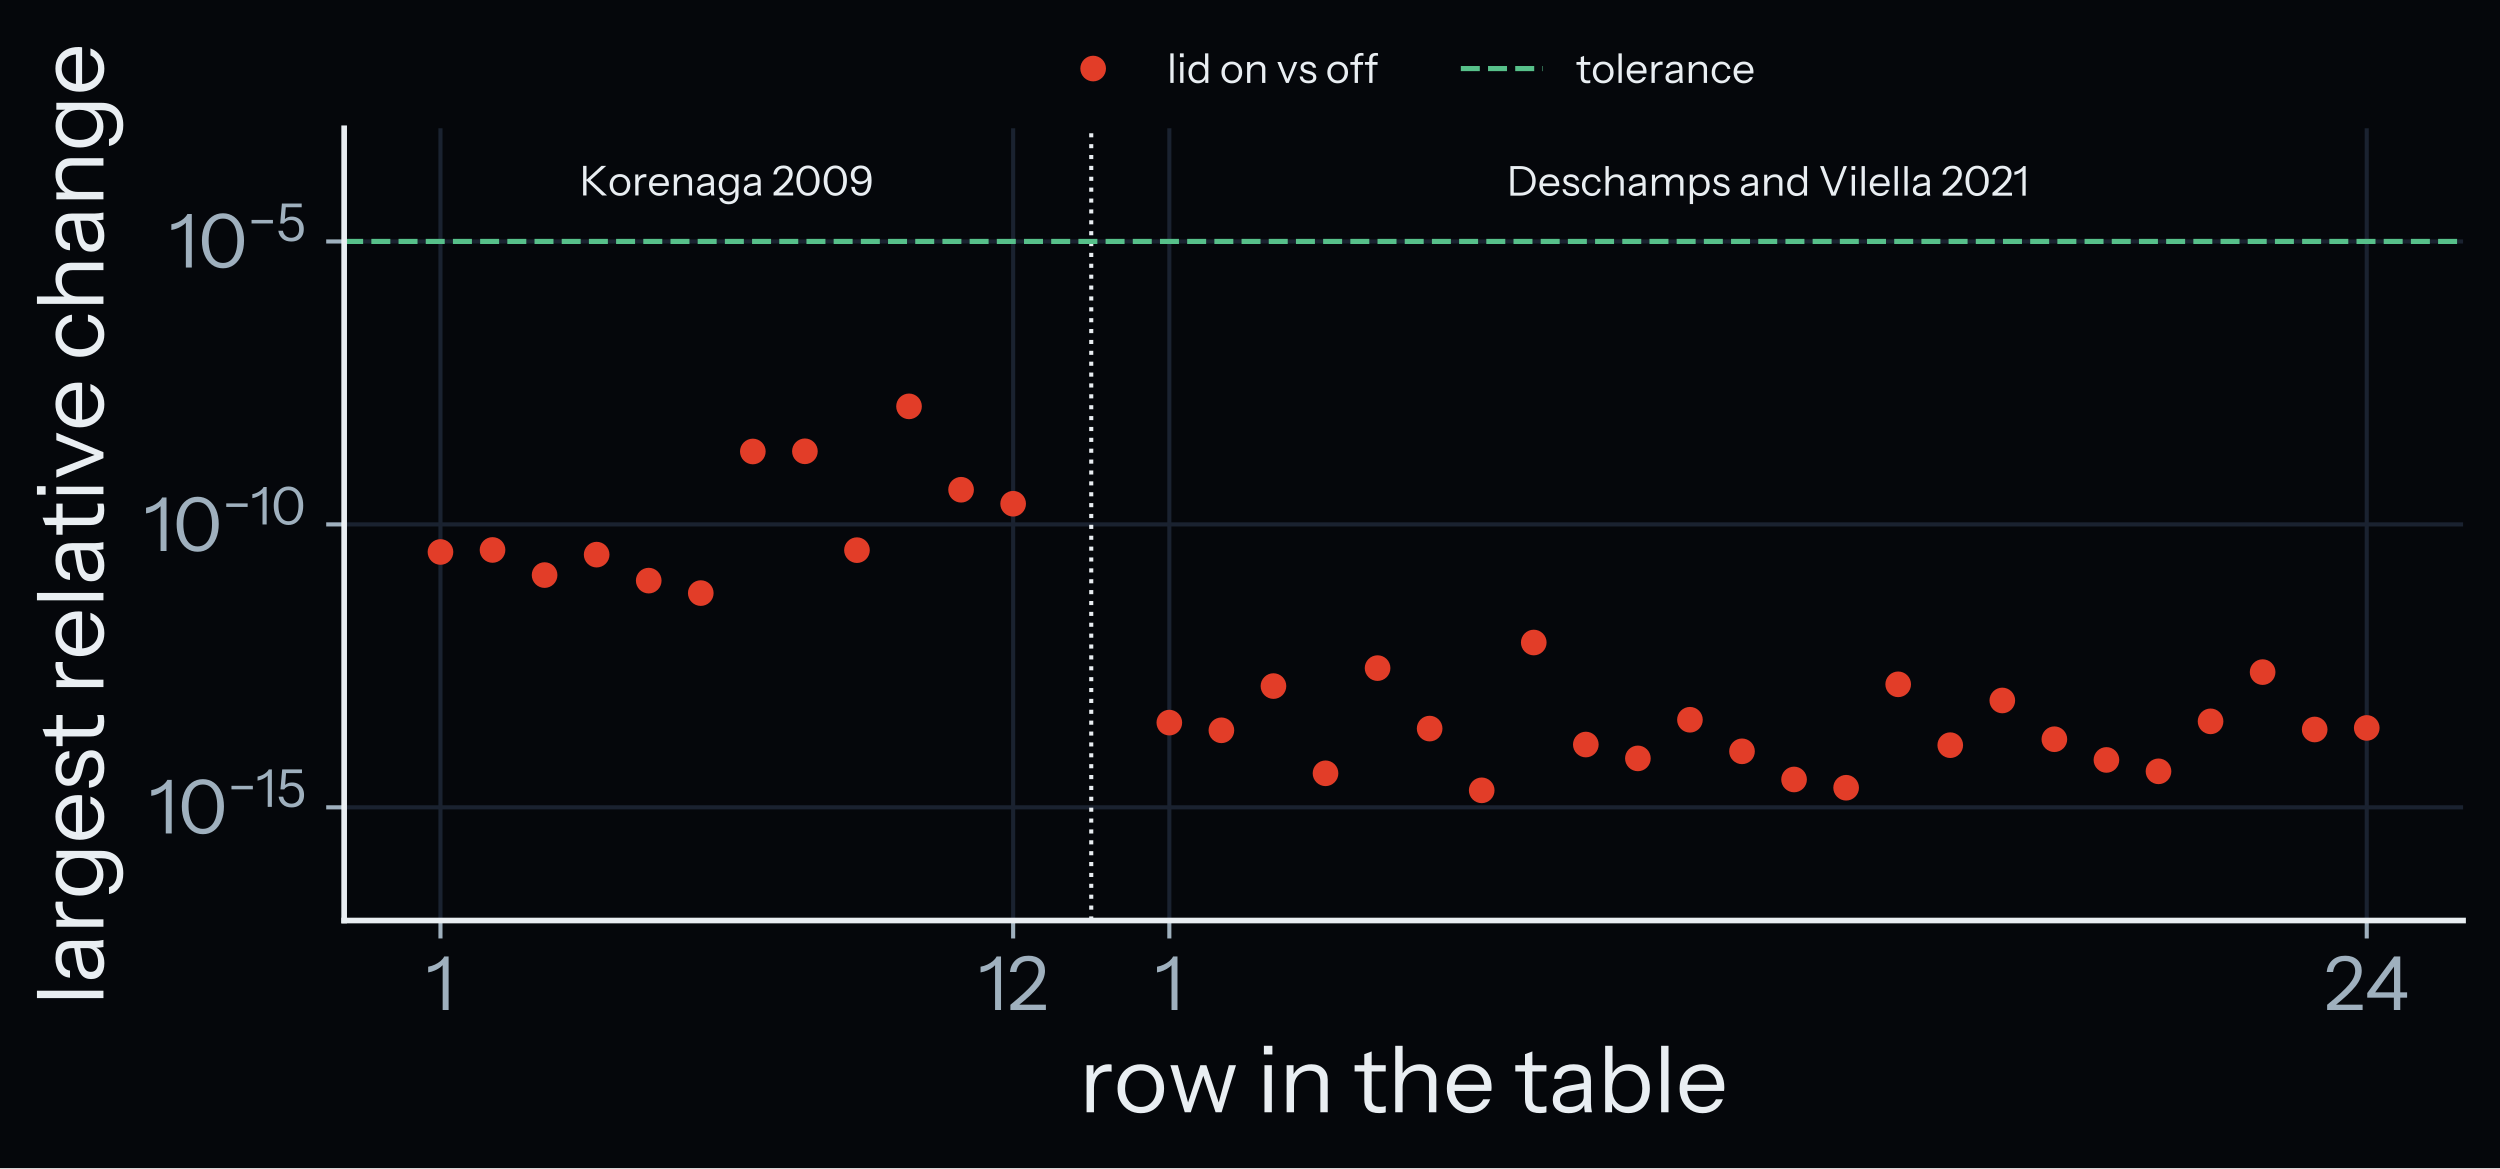
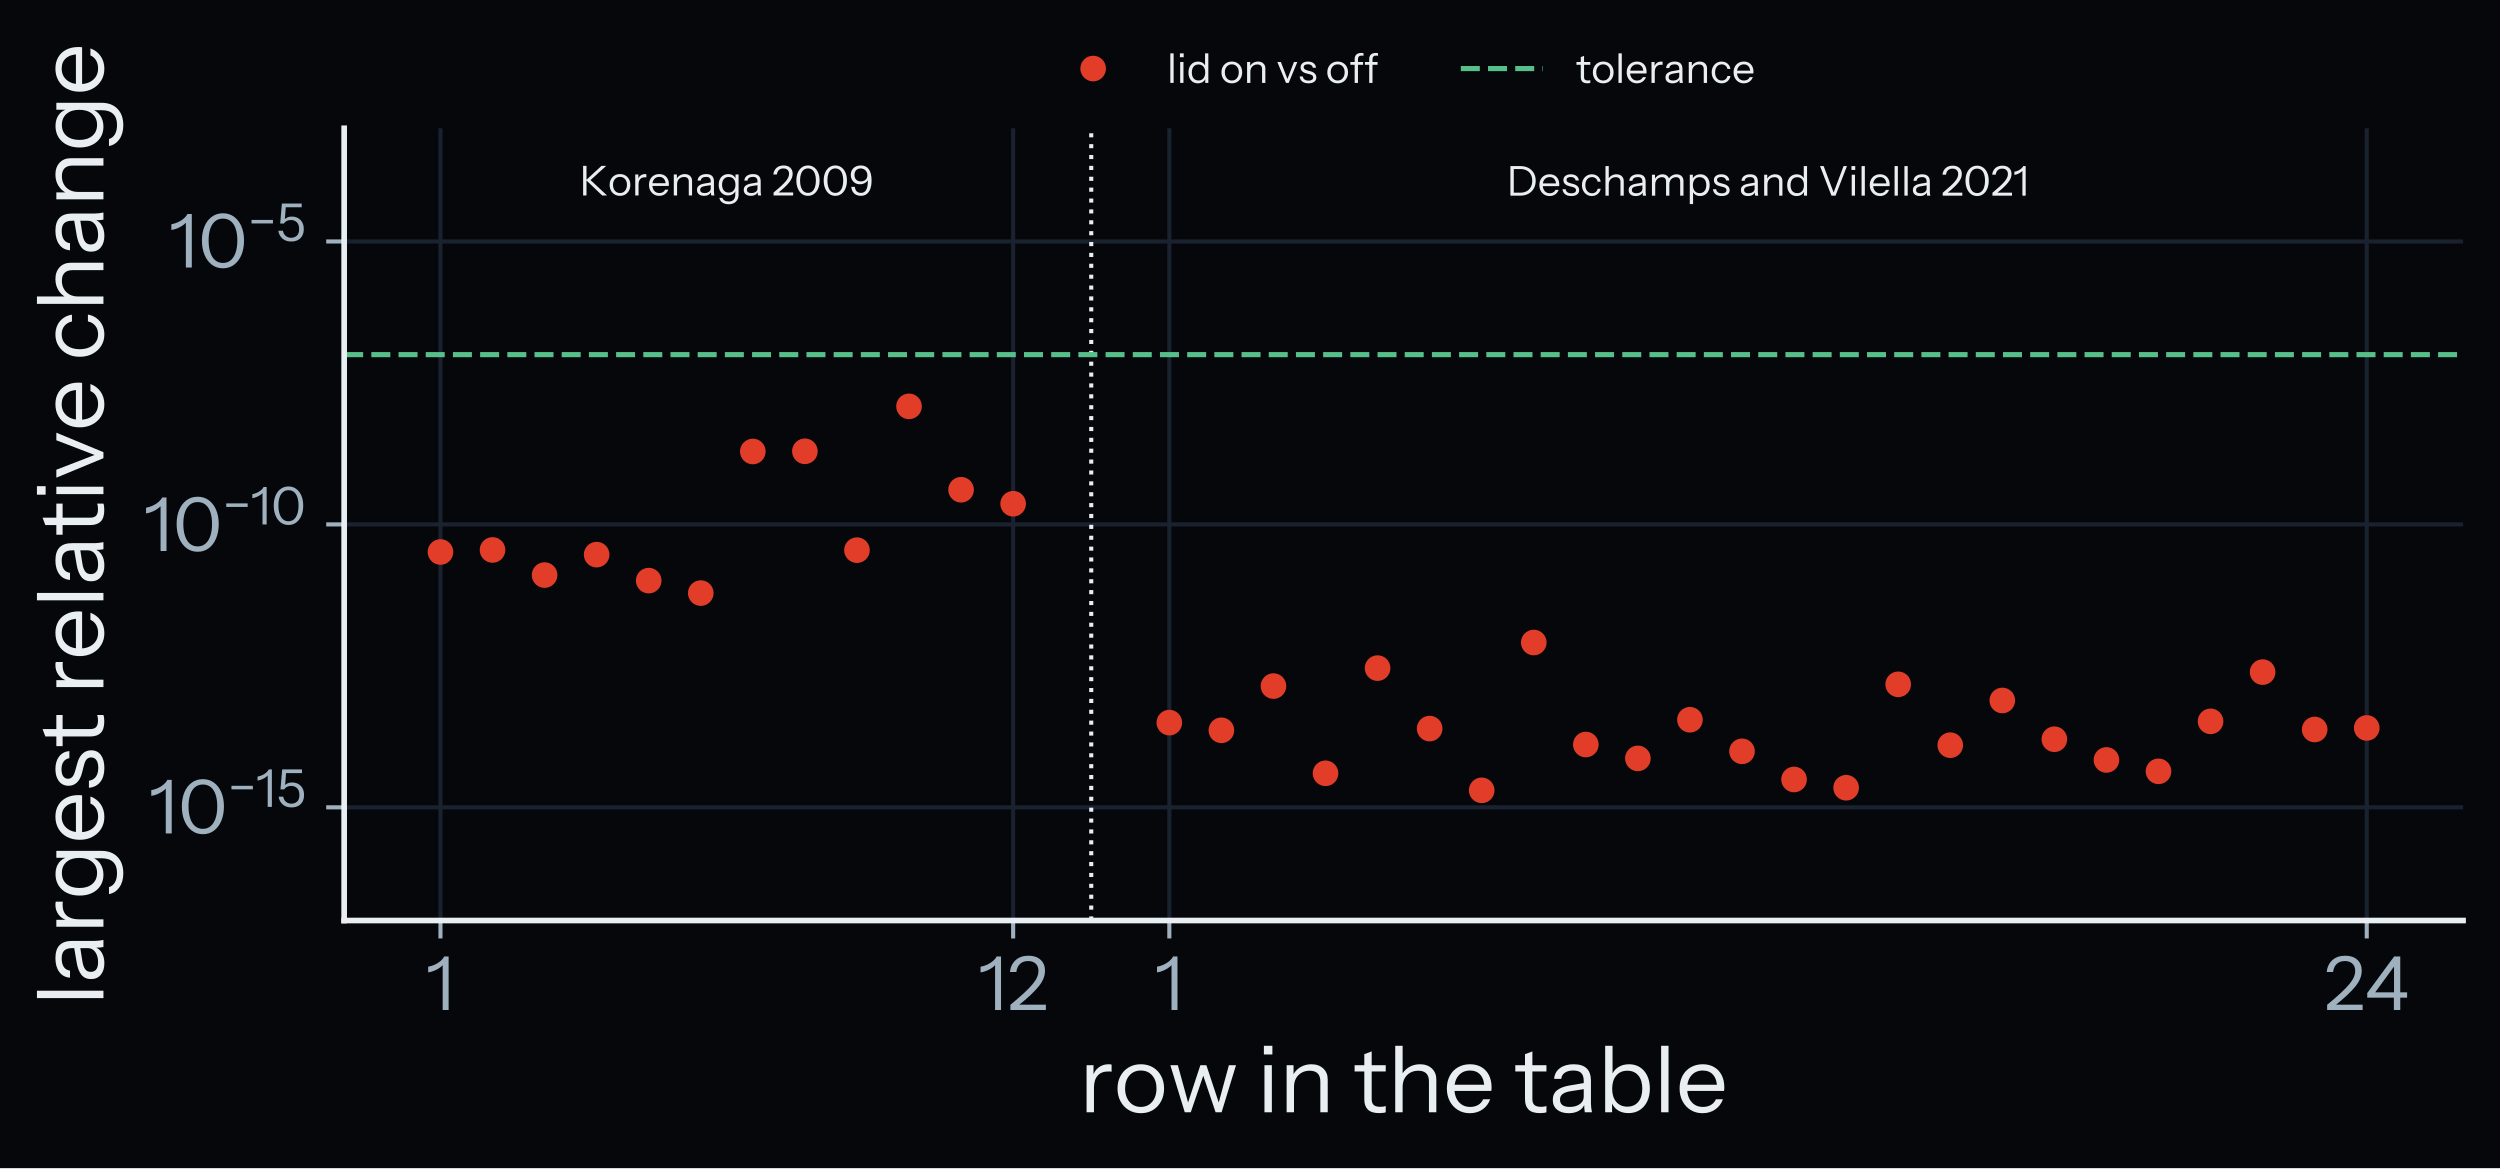
<svg xmlns="http://www.w3.org/2000/svg" xmlns:xlink="http://www.w3.org/1999/xlink" width="487.242pt" height="227.67pt" viewBox="0 0 487.242 227.67" version="1.1">
  <defs>
    <style type="text/css">*{stroke-linejoin: round; stroke-linecap: butt}</style>
  </defs>
  <g id="figure_1">
    <g id="patch_1">
      <path d="M 0 227.67  L 487.242 227.67  L 487.242 0  L 0 0  z " style="fill: #05070b" />
    </g>
    <g id="axes_1">
      <g id="patch_2">
        <path d="M 67.075 179.407  L 480.042 179.407  L 480.042 25  L 67.075 25  z " style="fill: #05070b" />
      </g>
      <g id="matplotlib.axis_1">
        <g id="xtick_1">
          <g id="line2d_1">
            <path d="M 85.846 179.407  L 85.846 25  " clip-path="url(#p57ca30c302)" style="fill: none; stroke: #1a2230; stroke-width: 0.8; stroke-linecap: square" />
          </g>
          <g id="line2d_2">
            <defs>
              <path id="m2e974000b8" d="M 0 0  L 0 3.5  " style="stroke: #9fb0be; stroke-width: 0.8" />
            </defs>
            <g>
              <use xlink:href="#m2e974000b8" x="85.846" y="179.407" style="fill: #9fb0be; stroke: #9fb0be; stroke-width: 0.8" />
            </g>
          </g>
          <g id="text_1">
            <g style="fill: #9fb0be" transform="translate(83.01195 196.8473) scale(0.145 -0.145)">
              <defs>
                <path id="InstrumentSans-Regular-31" d="M 1440 0  L 1440 4083  L 1574 4051  Q 1498 3878 1280 3705  Q 1062 3533 777 3405  Q 493 3277 192 3232  L 192 3725  Q 493 3776 768 3904  Q 1043 4032 1257 4214  Q 1472 4397 1574 4608  L 1952 4608  L 1952 0  L 1440 0  z " transform="scale(0.015625)" />
              </defs>
              <use xlink:href="#InstrumentSans-Regular-31" />
            </g>
          </g>
        </g>
        <g id="xtick_2">
          <g id="line2d_3">
            <path d="M 197.459 179.407  L 197.459 25  " clip-path="url(#p57ca30c302)" style="fill: none; stroke: #1a2230; stroke-width: 0.8; stroke-linecap: square" />
          </g>
          <g id="line2d_4">
            <g>
              <use xlink:href="#m2e974000b8" x="197.459" y="179.407" style="fill: #9fb0be; stroke: #9fb0be; stroke-width: 0.8" />
            </g>
          </g>
          <g id="text_2">
            <g style="fill: #9fb0be" transform="translate(190.6735 196.8473) scale(0.145 -0.145)">
              <defs>
                <path id="InstrumentSans-Regular-32" d="M 256 0  L 256 448  Q 947 1018 1411 1446  Q 1875 1875 2153 2208  Q 2432 2541 2550 2819  Q 2669 3098 2669 3366  Q 2669 3763 2432 3987  Q 2195 4211 1779 4211  Q 1350 4211 1088 3968  Q 826 3725 768 3270  L 218 3270  Q 282 3898 701 4285  Q 1120 4672 1818 4672  Q 2464 4672 2848 4326  Q 3232 3981 3232 3379  Q 3232 3053 3107 2726  Q 2982 2400 2697 2041  Q 2413 1683 1949 1251  Q 1485 819 800 275  L 678 461  L 3309 461  L 3309 0  L 256 0  z " transform="scale(0.015625)" />
              </defs>
              <use xlink:href="#InstrumentSans-Regular-31" />
              <use xlink:href="#InstrumentSans-Regular-32" transform="translate(39.09999 0)" />
            </g>
          </g>
        </g>
        <g id="xtick_3">
          <g id="line2d_5">
            <path d="M 227.899 179.407  L 227.899 25  " clip-path="url(#p57ca30c302)" style="fill: none; stroke: #1a2230; stroke-width: 0.8; stroke-linecap: square" />
          </g>
          <g id="line2d_6">
            <g>
              <use xlink:href="#m2e974000b8" x="227.899" y="179.407" style="fill: #9fb0be; stroke: #9fb0be; stroke-width: 0.8" />
            </g>
          </g>
          <g id="text_3">
            <g style="fill: #9fb0be" transform="translate(225.0646 196.8473) scale(0.145 -0.145)">
              <use xlink:href="#InstrumentSans-Regular-31" />
            </g>
          </g>
        </g>
        <g id="xtick_4">
          <g id="line2d_7">
            <path d="M 461.271 179.407  L 461.271 25  " clip-path="url(#p57ca30c302)" style="fill: none; stroke: #1a2230; stroke-width: 0.8; stroke-linecap: square" />
          </g>
          <g id="line2d_8">
            <g>
              <use xlink:href="#m2e974000b8" x="461.271" y="179.407" style="fill: #9fb0be; stroke: #9fb0be; stroke-width: 0.8" />
            </g>
          </g>
          <g id="text_4">
            <g style="fill: #9fb0be" transform="translate(452.9699 196.8473) scale(0.145 -0.145)">
              <defs>
                <path id="InstrumentSans-Regular-34" d="M 2509 0  L 2509 1216  L 2522 1344  L 2522 3974  L 2694 3974  L 749 1312  L 576 1523  L 3648 1523  L 3648 1062  L 218 1062  L 218 1459  L 2534 4608  L 3059 4608  L 3059 0  L 2509 0  z " transform="scale(0.015625)" />
              </defs>
              <use xlink:href="#InstrumentSans-Regular-32" />
              <use xlink:href="#InstrumentSans-Regular-34" transform="translate(54.49999 0)" />
            </g>
          </g>
        </g>
        <g id="text_5">
          <g style="fill: #e9eef2" transform="translate(210.3309 216.7798) scale(0.18 -0.18)">
            <defs>
              <path id="InstrumentSans-Regular-72" d="M 512 0  L 512 3264  L 992 3264  L 992 2432  L 1024 2432  L 1024 0  L 512 0  z M 1024 1702  L 941 2477  Q 1056 2893 1350 3110  Q 1645 3328 2029 3328  Q 2189 3328 2246 3302  L 2246 2810  Q 2214 2822 2156 2825  Q 2099 2829 2016 2829  Q 1530 2829 1277 2537  Q 1024 2246 1024 1702  z " transform="scale(0.015625)" />
              <path id="InstrumentSans-Regular-6f" d="M 1869 -64  Q 1389 -64 1024 160  Q 659 384 457 771  Q 256 1158 256 1645  Q 256 2138 461 2515  Q 666 2893 1027 3110  Q 1389 3328 1869 3328  Q 2355 3328 2716 3110  Q 3078 2893 3280 2515  Q 3482 2138 3482 1645  Q 3482 1158 3280 771  Q 3078 384 2716 160  Q 2355 -64 1869 -64  z M 1869 371  Q 2202 371 2445 534  Q 2688 698 2822 986  Q 2957 1274 2957 1651  Q 2957 2214 2659 2553  Q 2362 2893 1869 2893  Q 1382 2893 1081 2553  Q 781 2214 781 1651  Q 781 1274 915 986  Q 1050 698 1296 534  Q 1542 371 1869 371  z " transform="scale(0.015625)" />
              <path id="InstrumentSans-Regular-77" d="M 1178 0  L 179 3264  L 698 3264  L 1466 467  L 1338 467  L 2259 3264  L 2675 3264  L 3603 467  L 3475 467  L 4237 3264  L 4730 3264  L 3731 0  L 3315 0  L 2394 2733  L 2528 2733  L 1594 0  L 1178 0  z " transform="scale(0.015625)" />
              <path id="InstrumentSans-Regular-20" transform="scale(0.015625)" />
              <path id="InstrumentSans-Regular-69" d="M 512 0  L 512 3264  L 1024 3264  L 1024 0  L 512 0  z M 472 4006  L 472 4608  L 1061 4608  L 1061 4006  L 472 4006  z " transform="scale(0.015625)" />
              <path id="InstrumentSans-Regular-6e" d="M 512 0  L 512 3264  L 992 3264  L 992 2496  L 1024 2496  L 1024 0  L 512 0  z M 2848 0  L 2848 2138  Q 2848 2509 2662 2694  Q 2477 2880 2112 2880  Q 1792 2880 1545 2739  Q 1299 2598 1161 2348  Q 1024 2099 1024 1766  L 941 2541  Q 1107 2906 1449 3117  Q 1792 3328 2227 3328  Q 2739 3328 3049 3037  Q 3360 2746 3360 2272  L 3360 0  L 2848 0  z " transform="scale(0.015625)" />
              <path id="InstrumentSans-Regular-74" d="M 1818 -58  Q 1274 -58 1027 188  Q 781 435 781 902  L 781 4026  L 1293 4218  L 1293 909  Q 1293 634 1433 506  Q 1574 378 1894 378  Q 2022 378 2115 394  Q 2208 410 2266 435  L 2266 0  Q 2202 -26 2083 -42  Q 1965 -58 1818 -58  z M 109 2829  L 109 3264  L 2266 3264  L 2266 2829  L 109 2829  z " transform="scale(0.015625)" />
              <path id="InstrumentSans-Regular-68" d="M 512 0  L 512 4608  L 1024 4608  L 1024 0  L 512 0  z M 2848 0  L 2848 2138  Q 2848 2509 2662 2694  Q 2477 2880 2112 2880  Q 1792 2880 1545 2739  Q 1299 2598 1161 2348  Q 1024 2099 1024 1766  L 941 2541  Q 1107 2906 1449 3117  Q 1792 3328 2227 3328  Q 2739 3328 3049 3037  Q 3360 2746 3360 2272  L 3360 0  L 2848 0  z " transform="scale(0.015625)" />
              <path id="InstrumentSans-Regular-65" d="M 1850 -64  Q 1382 -64 1024 157  Q 666 378 461 762  Q 256 1146 256 1645  Q 256 2144 457 2525  Q 659 2906 1024 3117  Q 1389 3328 1862 3328  Q 2317 3328 2653 3129  Q 2989 2931 3171 2572  Q 3354 2214 3354 1728  Q 3354 1664 3350 1606  Q 3347 1549 3334 1478  L 640 1478  L 640 1907  L 3021 1907  L 2854 1670  Q 2854 2259 2595 2576  Q 2336 2893 1862 2893  Q 1376 2893 1078 2557  Q 781 2221 781 1651  Q 781 1069 1078 720  Q 1376 371 1875 371  Q 2189 371 2425 508  Q 2662 646 2771 902  L 3258 902  Q 3098 454 2723 195  Q 2349 -64 1850 -64  z " transform="scale(0.015625)" />
              <path id="InstrumentSans-Regular-61" d="M 2515 0  Q 2490 109 2480 249  Q 2470 390 2470 608  L 2438 608  L 2438 2170  Q 2438 2541 2268 2717  Q 2099 2893 1722 2893  Q 1350 2893 1129 2742  Q 909 2592 883 2317  L 390 2317  Q 422 2790 787 3059  Q 1152 3328 1741 3328  Q 2349 3328 2643 3040  Q 2938 2752 2938 2176  L 2938 608  Q 2938 467 2957 316  Q 2976 166 3008 0  L 2515 0  z M 1395 -64  Q 890 -64 592 182  Q 294 429 294 858  Q 294 1286 588 1523  Q 883 1760 1446 1856  L 2586 2048  L 2586 1626  L 1523 1459  Q 1165 1402 979 1267  Q 794 1133 794 877  Q 794 627 963 499  Q 1133 371 1466 371  Q 1894 371 2166 566  Q 2438 762 2438 1075  L 2522 621  Q 2419 294 2121 115  Q 1824 -64 1395 -64  z " transform="scale(0.015625)" />
              <path id="InstrumentSans-Regular-62" d="M 2125 -58  Q 1664 -58 1350 166  Q 1037 390 922 800  L 992 813  L 992 0  L 512 0  L 512 4608  L 1024 4608  L 1024 2502  L 954 2522  Q 1075 2899 1398 3113  Q 1722 3328 2170 3328  Q 2605 3328 2928 3117  Q 3251 2906 3430 2528  Q 3610 2150 3610 1645  Q 3610 1133 3424 749  Q 3238 365 2905 153  Q 2573 -58 2125 -58  z M 2048 390  Q 2534 390 2809 726  Q 3085 1062 3085 1645  Q 3085 2221 2809 2550  Q 2534 2880 2048 2880  Q 1562 2880 1280 2544  Q 998 2208 998 1626  Q 998 1056 1280 723  Q 1562 390 2048 390  z " transform="scale(0.015625)" />
              <path id="InstrumentSans-Regular-6c" d="M 512 0  L 512 4608  L 1024 4608  L 1024 0  L 512 0  z " transform="scale(0.015625)" />
            </defs>
            <use xlink:href="#InstrumentSans-Regular-72" />
            <use xlink:href="#InstrumentSans-Regular-6f" transform="translate(37.49999 0)" />
            <use xlink:href="#InstrumentSans-Regular-77" transform="translate(95.89998 0)" />
            <use xlink:href="#InstrumentSans-Regular-20" transform="translate(172.6 0)" />
            <use xlink:href="#InstrumentSans-Regular-69" transform="translate(192.5999 0)" />
            <use xlink:href="#InstrumentSans-Regular-6e" transform="translate(216.5999 0)" />
            <use xlink:href="#InstrumentSans-Regular-20" transform="translate(276.4999 0)" />
            <use xlink:href="#InstrumentSans-Regular-74" transform="translate(296.4999 0)" />
            <use xlink:href="#InstrumentSans-Regular-68" transform="translate(334.1999 0)" />
            <use xlink:href="#InstrumentSans-Regular-65" transform="translate(394.0999 0)" />
            <use xlink:href="#InstrumentSans-Regular-20" transform="translate(450.4999 0)" />
            <use xlink:href="#InstrumentSans-Regular-74" transform="translate(470.4999 0)" />
            <use xlink:href="#InstrumentSans-Regular-61" transform="translate(508.1999 0)" />
            <use xlink:href="#InstrumentSans-Regular-62" transform="translate(561.4999 0)" />
            <use xlink:href="#InstrumentSans-Regular-6c" transform="translate(622.0999 0)" />
            <use xlink:href="#InstrumentSans-Regular-65" transform="translate(646.0998 0)" />
          </g>
        </g>
      </g>
      <g id="matplotlib.axis_2">
        <g id="ytick_1">
          <g id="line2d_9">
            <path d="M 67.075 157.349  L 480.042 157.349  " clip-path="url(#p57ca30c302)" style="fill: none; stroke: #1a2230; stroke-width: 0.8; stroke-linecap: square" />
          </g>
          <g id="line2d_10">
            <defs>
              <path id="m2f46859ac6" d="M 0 0  L -3.5 0  " style="stroke: #9fb0be; stroke-width: 0.8" />
            </defs>
            <g>
              <use xlink:href="#m2f46859ac6" x="67.075" y="157.349" style="fill: #9fb0be; stroke: #9fb0be; stroke-width: 0.8" />
            </g>
          </g>
          <g id="text_6">
            <g style="fill: #9fb0be" transform="translate(29.045 162.5691) scale(0.145 -0.145)">
              <defs>
                <path id="InstrumentSans-Regular-30" d="M 2131 -64  Q 1587 -64 1180 240  Q 774 544 547 1085  Q 320 1626 320 2323  Q 320 3021 544 3549  Q 768 4077 1177 4374  Q 1587 4672 2131 4672  Q 2675 4672 3081 4374  Q 3488 4077 3715 3549  Q 3942 3021 3942 2323  Q 3942 1619 3715 1081  Q 3488 544 3081 240  Q 2675 -64 2131 -64  z M 2131 397  Q 2522 397 2797 630  Q 3072 864 3219 1296  Q 3366 1728 3366 2330  Q 3366 2925 3222 3347  Q 3078 3770 2803 3990  Q 2528 4211 2131 4211  Q 1734 4211 1459 3987  Q 1184 3763 1040 3344  Q 896 2925 896 2330  Q 896 1728 1043 1293  Q 1190 858 1465 627  Q 1741 397 2131 397  z " transform="scale(0.015625)" />
                <path id="InstrumentSans-Regular-2212" d="M 384 2157  L 384 2592  L 3014 2592  L 3014 2157  L 384 2157  z " transform="scale(0.015625)" />
                <path id="InstrumentSans-Regular-35" d="M 1869 -64  Q 1184 -64 774 304  Q 365 672 275 1261  L 838 1261  Q 922 845 1194 621  Q 1466 397 1856 397  Q 2266 397 2550 653  Q 2835 909 2835 1466  Q 2835 2022 2550 2300  Q 2266 2579 1830 2579  Q 1517 2579 1286 2451  Q 1056 2323 979 2150  L 506 2150  L 717 4608  L 3149 4608  L 3149 4147  L 1030 4147  L 1210 4339  L 1062 2483  L 941 2528  Q 1056 2720 1312 2861  Q 1568 3002 1939 3002  Q 2368 3002 2697 2816  Q 3027 2630 3216 2288  Q 3405 1946 3405 1466  Q 3405 986 3216 643  Q 3027 301 2684 118  Q 2342 -64 1869 -64  z " transform="scale(0.015625)" />
              </defs>
              <use xlink:href="#InstrumentSans-Regular-31" transform="translate(0 0.9)" />
              <use xlink:href="#InstrumentSans-Regular-30" transform="translate(39.09999 0.9)" />
              <use xlink:href="#InstrumentSans-Regular-2212" transform="translate(106.5925 36.6) scale(0.7)" />
              <use xlink:href="#InstrumentSans-Regular-31" transform="translate(143.7625 36.6) scale(0.7)" />
              <use xlink:href="#InstrumentSans-Regular-35" transform="translate(171.1325 36.6) scale(0.7)" />
            </g>
          </g>
        </g>
        <g id="ytick_2">
          <g id="line2d_11">
            <path d="M 67.075 102.204  L 480.042 102.204  " clip-path="url(#p57ca30c302)" style="fill: none; stroke: #1a2230; stroke-width: 0.8; stroke-linecap: square" />
          </g>
          <g id="line2d_12">
            <g>
              <use xlink:href="#m2f46859ac6" x="67.075" y="102.204" style="fill: #9fb0be; stroke: #9fb0be; stroke-width: 0.8" />
            </g>
          </g>
          <g id="text_7">
            <g style="fill: #9fb0be" transform="translate(28.03 107.4236) scale(0.145 -0.145)">
              <use xlink:href="#InstrumentSans-Regular-31" transform="translate(0 0.2)" />
              <use xlink:href="#InstrumentSans-Regular-30" transform="translate(39.09999 0.2)" />
              <use xlink:href="#InstrumentSans-Regular-2212" transform="translate(106.5925 35.9) scale(0.7)" />
              <use xlink:href="#InstrumentSans-Regular-31" transform="translate(143.7625 35.9) scale(0.7)" />
              <use xlink:href="#InstrumentSans-Regular-30" transform="translate(171.1325 35.9) scale(0.7)" />
            </g>
          </g>
        </g>
        <g id="ytick_3">
          <g id="line2d_13">
            <path d="M 67.075 47.058  L 480.042 47.058  " clip-path="url(#p57ca30c302)" style="fill: none; stroke: #1a2230; stroke-width: 0.8; stroke-linecap: square" />
          </g>
          <g id="line2d_14">
            <g>
              <use xlink:href="#m2f46859ac6" x="67.075" y="47.058" style="fill: #9fb0be; stroke: #9fb0be; stroke-width: 0.8" />
            </g>
          </g>
          <g id="text_8">
            <g style="fill: #9fb0be" transform="translate(32.96 52.27818) scale(0.145 -0.145)">
              <use xlink:href="#InstrumentSans-Regular-31" transform="translate(0 0.9)" />
              <use xlink:href="#InstrumentSans-Regular-30" transform="translate(39.09999 0.9)" />
              <use xlink:href="#InstrumentSans-Regular-2212" transform="translate(106.5925 36.6) scale(0.7)" />
              <use xlink:href="#InstrumentSans-Regular-35" transform="translate(143.7625 36.6) scale(0.7)" />
            </g>
          </g>
        </g>
        <g id="text_9">
          <g style="fill: #e9eef2" transform="translate(20.16 195.9668) rotate(-90) scale(0.18 -0.18)">
            <defs>
              <path id="InstrumentSans-Regular-67" d="M 1811 -1376  Q 1229 -1376 841 -1104  Q 454 -832 371 -384  L 858 -384  Q 928 -640 1174 -790  Q 1421 -941 1843 -941  Q 2342 -941 2598 -669  Q 2854 -397 2854 128  L 2854 826  L 2918 813  Q 2810 442 2483 221  Q 2157 0 1709 0  Q 1280 0 953 208  Q 627 416 448 787  Q 269 1158 269 1651  Q 269 2150 454 2528  Q 640 2906 976 3114  Q 1312 3322 1760 3322  Q 2221 3322 2531 3098  Q 2842 2874 2944 2458  L 2886 2451  L 2886 3264  L 3366 3264  L 3366 128  Q 3366 -570 2950 -973  Q 2534 -1376 1811 -1376  z M 1837 442  Q 2317 442 2598 774  Q 2880 1107 2880 1677  Q 2880 2234 2598 2557  Q 2317 2880 1837 2880  Q 1350 2880 1072 2553  Q 794 2227 794 1658  Q 794 1101 1075 771  Q 1357 442 1837 442  z " transform="scale(0.015625)" />
              <path id="InstrumentSans-Regular-73" d="M 1619 -64  Q 1018 -64 659 214  Q 301 493 250 1005  L 742 1005  Q 787 691 1017 524  Q 1248 358 1632 358  Q 1971 358 2163 486  Q 2355 614 2355 851  Q 2355 1018 2246 1142  Q 2138 1267 1811 1350  L 1286 1485  Q 838 1600 614 1840  Q 390 2080 390 2413  Q 390 2835 704 3081  Q 1018 3328 1555 3328  Q 2086 3328 2419 3072  Q 2752 2816 2797 2362  L 2304 2362  Q 2259 2624 2060 2765  Q 1862 2906 1536 2906  Q 1222 2906 1049 2787  Q 877 2669 877 2451  Q 877 2285 1001 2163  Q 1126 2042 1421 1958  L 1933 1818  Q 2387 1696 2617 1446  Q 2848 1197 2848 845  Q 2848 416 2521 176  Q 2195 -64 1619 -64  z " transform="scale(0.015625)" />
              <path id="InstrumentSans-Regular-76" d="M 1466 0  L 115 3264  L 666 3264  L 1792 346  L 1587 346  L 2707 3264  L 3232 3264  L 1882 0  L 1466 0  z " transform="scale(0.015625)" />
              <path id="InstrumentSans-Regular-63" d="M 1805 -64  Q 1357 -64 1008 157  Q 659 378 457 765  Q 256 1152 256 1645  Q 256 2138 457 2515  Q 659 2893 1008 3110  Q 1357 3328 1798 3328  Q 2163 3328 2454 3187  Q 2746 3046 2934 2787  Q 3123 2528 3174 2182  L 2701 2182  Q 2637 2496 2406 2694  Q 2176 2893 1811 2893  Q 1498 2893 1267 2739  Q 1037 2586 909 2304  Q 781 2022 781 1645  Q 781 1267 909 979  Q 1037 691 1270 531  Q 1504 371 1818 371  Q 2170 371 2406 566  Q 2643 762 2707 1075  L 3181 1075  Q 3123 736 2928 477  Q 2733 218 2445 77  Q 2157 -64 1805 -64  z " transform="scale(0.015625)" />
            </defs>
            <use xlink:href="#InstrumentSans-Regular-6c" />
            <use xlink:href="#InstrumentSans-Regular-61" transform="translate(23.99998 0)" />
            <use xlink:href="#InstrumentSans-Regular-72" transform="translate(77.29997 0)" />
            <use xlink:href="#InstrumentSans-Regular-67" transform="translate(114.8 0)" />
            <use xlink:href="#InstrumentSans-Regular-65" transform="translate(175.3999 0)" />
            <use xlink:href="#InstrumentSans-Regular-73" transform="translate(231.7999 0)" />
            <use xlink:href="#InstrumentSans-Regular-74" transform="translate(279.0999 0)" />
            <use xlink:href="#InstrumentSans-Regular-20" transform="translate(316.7999 0)" />
            <use xlink:href="#InstrumentSans-Regular-72" transform="translate(336.7999 0)" />
            <use xlink:href="#InstrumentSans-Regular-65" transform="translate(374.2999 0)" />
            <use xlink:href="#InstrumentSans-Regular-6c" transform="translate(430.6999 0)" />
            <use xlink:href="#InstrumentSans-Regular-61" transform="translate(454.6999 0)" />
            <use xlink:href="#InstrumentSans-Regular-74" transform="translate(507.9999 0)" />
            <use xlink:href="#InstrumentSans-Regular-69" transform="translate(545.6999 0)" />
            <use xlink:href="#InstrumentSans-Regular-76" transform="translate(569.6998 0)" />
            <use xlink:href="#InstrumentSans-Regular-65" transform="translate(621.9998 0)" />
            <use xlink:href="#InstrumentSans-Regular-20" transform="translate(678.3998 0)" />
            <use xlink:href="#InstrumentSans-Regular-63" transform="translate(698.3998 0)" />
            <use xlink:href="#InstrumentSans-Regular-68" transform="translate(751.6998 0)" />
            <use xlink:href="#InstrumentSans-Regular-61" transform="translate(811.5998 0)" />
            <use xlink:href="#InstrumentSans-Regular-6e" transform="translate(864.8998 0)" />
            <use xlink:href="#InstrumentSans-Regular-67" transform="translate(924.7998 0)" />
            <use xlink:href="#InstrumentSans-Regular-65" transform="translate(985.3998 0)" />
          </g>
        </g>
      </g>
      <g id="line2d_15">
        <defs>
          <path id="m67f918bc4c" d="M 0 2  C 0.53 2 1.039 1.789 1.414 1.414  C 1.789 1.039 2 0.53 2 0  C 2 -0.53 1.789 -1.039 1.414 -1.414  C 1.039 -1.789 0.53 -2 0 -2  C -0.53 -2 -1.039 -1.789 -1.414 -1.414  C -1.789 -1.039 -2 -0.53 -2 0  C -2 0.53 -1.789 1.039 -1.414 1.414  C -1.039 1.789 -0.53 2 0 2  z " style="stroke: #e23d28" />
        </defs>
        <g clip-path="url(#p57ca30c302)">
          <use xlink:href="#m67f918bc4c" x="85.846" y="107.578" style="fill: #e23d28; stroke: #e23d28" />
          <use xlink:href="#m67f918bc4c" x="95.993" y="107.186" style="fill: #e23d28; stroke: #e23d28" />
          <use xlink:href="#m67f918bc4c" x="106.139" y="112.08" style="fill: #e23d28; stroke: #e23d28" />
          <use xlink:href="#m67f918bc4c" x="116.286" y="108.097" style="fill: #e23d28; stroke: #e23d28" />
          <use xlink:href="#m67f918bc4c" x="126.433" y="113.162" style="fill: #e23d28; stroke: #e23d28" />
          <use xlink:href="#m67f918bc4c" x="136.579" y="115.592" style="fill: #e23d28; stroke: #e23d28" />
          <use xlink:href="#m67f918bc4c" x="146.726" y="87.994" style="fill: #e23d28; stroke: #e23d28" />
          <use xlink:href="#m67f918bc4c" x="156.873" y="87.956" style="fill: #e23d28; stroke: #e23d28" />
          <use xlink:href="#m67f918bc4c" x="167.019" y="107.224" style="fill: #e23d28; stroke: #e23d28" />
          <use xlink:href="#m67f918bc4c" x="177.166" y="79.2" style="fill: #e23d28; stroke: #e23d28" />
          <use xlink:href="#m67f918bc4c" x="187.312" y="95.449" style="fill: #e23d28; stroke: #e23d28" />
          <use xlink:href="#m67f918bc4c" x="197.459" y="98.176" style="fill: #e23d28; stroke: #e23d28" />
        </g>
      </g>
      <g id="line2d_16">
        <path d="M 212.679 179.407  L 212.679 25  " clip-path="url(#p57ca30c302)" style="fill: none; stroke-dasharray: 0.8,1.32; stroke-dashoffset: 0; stroke: #e9eef2; stroke-width: 0.8" />
      </g>
      <g id="line2d_17">
        <g clip-path="url(#p57ca30c302)">
          <use xlink:href="#m67f918bc4c" x="227.899" y="140.836" style="fill: #e23d28; stroke: #e23d28" />
          <use xlink:href="#m67f918bc4c" x="238.046" y="142.334" style="fill: #e23d28; stroke: #e23d28" />
          <use xlink:href="#m67f918bc4c" x="248.192" y="133.714" style="fill: #e23d28; stroke: #e23d28" />
          <use xlink:href="#m67f918bc4c" x="258.339" y="150.713" style="fill: #e23d28; stroke: #e23d28" />
          <use xlink:href="#m67f918bc4c" x="268.485" y="130.213" style="fill: #e23d28; stroke: #e23d28" />
          <use xlink:href="#m67f918bc4c" x="278.632" y="141.999" style="fill: #e23d28; stroke: #e23d28" />
          <use xlink:href="#m67f918bc4c" x="288.779" y="154.033" style="fill: #e23d28; stroke: #e23d28" />
          <use xlink:href="#m67f918bc4c" x="298.925" y="125.224" style="fill: #e23d28; stroke: #e23d28" />
          <use xlink:href="#m67f918bc4c" x="309.072" y="145.108" style="fill: #e23d28; stroke: #e23d28" />
          <use xlink:href="#m67f918bc4c" x="319.218" y="147.809" style="fill: #e23d28; stroke: #e23d28" />
          <use xlink:href="#m67f918bc4c" x="329.365" y="140.278" style="fill: #e23d28; stroke: #e23d28" />
          <use xlink:href="#m67f918bc4c" x="339.512" y="146.431" style="fill: #e23d28; stroke: #e23d28" />
          <use xlink:href="#m67f918bc4c" x="349.658" y="151.917" style="fill: #e23d28; stroke: #e23d28" />
          <use xlink:href="#m67f918bc4c" x="359.805" y="153.528" style="fill: #e23d28; stroke: #e23d28" />
          <use xlink:href="#m67f918bc4c" x="369.952" y="133.374" style="fill: #e23d28; stroke: #e23d28" />
          <use xlink:href="#m67f918bc4c" x="380.098" y="145.234" style="fill: #e23d28; stroke: #e23d28" />
          <use xlink:href="#m67f918bc4c" x="390.245" y="136.519" style="fill: #e23d28; stroke: #e23d28" />
          <use xlink:href="#m67f918bc4c" x="400.391" y="144.073" style="fill: #e23d28; stroke: #e23d28" />
          <use xlink:href="#m67f918bc4c" x="410.538" y="148.109" style="fill: #e23d28; stroke: #e23d28" />
          <use xlink:href="#m67f918bc4c" x="420.685" y="150.329" style="fill: #e23d28; stroke: #e23d28" />
          <use xlink:href="#m67f918bc4c" x="430.831" y="140.589" style="fill: #e23d28; stroke: #e23d28" />
          <use xlink:href="#m67f918bc4c" x="440.978" y="130.992" style="fill: #e23d28; stroke: #e23d28" />
          <use xlink:href="#m67f918bc4c" x="451.124" y="142.175" style="fill: #e23d28; stroke: #e23d28" />
          <use xlink:href="#m67f918bc4c" x="461.271" y="141.871" style="fill: #e23d28; stroke: #e23d28" />
        </g>
      </g>
      <g id="line2d_18">
-         <path d="M 67.075 47.058  L 480.042 47.058  " clip-path="url(#p57ca30c302)" style="fill: none; stroke-dasharray: 3.7,1.6; stroke-dashoffset: 0; stroke: #57c08a" />
+         <path d="M 67.075 69.116  L 480.042 69.116  " clip-path="url(#p57ca30c302)" style="fill: none; stroke-dasharray: 3.7,1.6; stroke-dashoffset: 0; stroke: #57c08a" />
      </g>
      <g id="patch_3">
        <path d="M 67.075 179.407  L 67.075 25  " style="fill: none; stroke: #e9eef2; stroke-width: 1.1; stroke-linejoin: miter; stroke-linecap: square" />
      </g>
      <g id="patch_4">
        <path d="M 67.075 179.407  L 480.042 179.407  " style="fill: none; stroke: #e9eef2; stroke-width: 1.1; stroke-linejoin: miter; stroke-linecap: square" />
      </g>
      <g id="text_10">
        <g style="fill: #e9eef2" transform="translate(112.9608 38.08909) scale(0.08 -0.08)">
          <defs>
            <path id="InstrumentSans-Regular-4b" d="M 550 0  L 550 4608  L 1075 4608  L 1075 0  L 550 0  z M 1018 2394  L 3411 4608  L 4147 4608  L 1702 2394  L 1018 2394  z M 3514 0  L 1005 2394  L 1702 2394  L 4275 0  L 3514 0  z " transform="scale(0.015625)" />
            <path id="InstrumentSans-Regular-39" d="M 1843 -64  Q 1440 -64 1120 93  Q 800 250 601 560  Q 403 870 346 1338  L 909 1338  Q 973 838 1222 617  Q 1472 397 1856 397  Q 2138 397 2342 512  Q 2547 627 2681 864  Q 2816 1101 2880 1469  Q 2944 1837 2944 2342  L 2944 2758  L 3091 2739  Q 3034 2445 2835 2217  Q 2637 1990 2342 1865  Q 2048 1741 1709 1741  Q 1286 1741 966 1929  Q 646 2118 464 2451  Q 282 2784 282 3206  Q 282 3654 480 3980  Q 678 4307 1033 4489  Q 1389 4672 1850 4672  Q 2669 4672 3094 4077  Q 3520 3482 3520 2330  Q 3520 1562 3325 1027  Q 3130 493 2755 214  Q 2381 -64 1843 -64  z M 1843 2189  Q 2285 2189 2576 2438  Q 2867 2688 2867 3155  Q 2867 3469 2729 3705  Q 2592 3942 2355 4076  Q 2118 4211 1818 4211  Q 1389 4211 1123 3939  Q 858 3667 858 3194  Q 858 2739 1117 2464  Q 1376 2189 1843 2189  z " transform="scale(0.015625)" />
          </defs>
          <use xlink:href="#InstrumentSans-Regular-4b" />
          <use xlink:href="#InstrumentSans-Regular-6f" transform="translate(69.19998 0)" />
          <use xlink:href="#InstrumentSans-Regular-72" transform="translate(127.6 0)" />
          <use xlink:href="#InstrumentSans-Regular-65" transform="translate(165.1 0)" />
          <use xlink:href="#InstrumentSans-Regular-6e" transform="translate(221.5 0)" />
          <use xlink:href="#InstrumentSans-Regular-61" transform="translate(281.3999 0)" />
          <use xlink:href="#InstrumentSans-Regular-67" transform="translate(334.6999 0)" />
          <use xlink:href="#InstrumentSans-Regular-61" transform="translate(395.2999 0)" />
          <use xlink:href="#InstrumentSans-Regular-20" transform="translate(448.5999 0)" />
          <use xlink:href="#InstrumentSans-Regular-32" transform="translate(468.5999 0)" />
          <use xlink:href="#InstrumentSans-Regular-30" transform="translate(523.0999 0)" />
          <use xlink:href="#InstrumentSans-Regular-30" transform="translate(589.6999 0)" />
          <use xlink:href="#InstrumentSans-Regular-39" transform="translate(656.2999 0)" />
        </g>
      </g>
      <g id="text_11">
        <g style="fill: #e9eef2" transform="translate(293.6856 38.12909) scale(0.08 -0.08)">
          <defs>
            <path id="InstrumentSans-Regular-44" d="M 864 0  L 864 461  L 2099 461  Q 2675 461 3091 694  Q 3507 928 3731 1350  Q 3955 1773 3955 2330  Q 3955 2880 3731 3289  Q 3507 3699 3094 3923  Q 2682 4147 2099 4147  L 864 4147  L 864 4608  L 2099 4608  Q 2822 4608 3360 4323  Q 3898 4038 4195 3523  Q 4493 3008 4493 2317  Q 4493 1626 4192 1104  Q 3891 582 3356 291  Q 2822 0 2106 0  L 864 0  z M 550 0  L 550 4608  L 1075 4608  L 1075 0  L 550 0  z " transform="scale(0.015625)" />
            <path id="InstrumentSans-Regular-6d" d="M 512 0  L 512 3264  L 992 3264  L 992 2496  L 1024 2496  L 1024 0  L 512 0  z M 2714 0  L 2714 2163  Q 2714 2534 2547 2707  Q 2381 2880 2067 2880  Q 1773 2880 1536 2739  Q 1299 2598 1161 2348  Q 1024 2099 1024 1766  L 941 2541  Q 1107 2906 1440 3117  Q 1773 3328 2163 3328  Q 2637 3328 2931 3049  Q 3226 2771 3226 2298  L 3226 0  L 2714 0  z M 4915 0  L 4915 2163  Q 4915 2534 4748 2707  Q 4582 2880 4269 2880  Q 3974 2880 3737 2739  Q 3501 2598 3363 2348  Q 3226 2099 3226 1766  L 3098 2541  Q 3264 2906 3609 3117  Q 3955 3328 4352 3328  Q 4826 3328 5126 3049  Q 5427 2771 5427 2298  L 5427 0  L 4915 0  z " transform="scale(0.015625)" />
            <path id="InstrumentSans-Regular-70" d="M 2125 -58  Q 1664 -58 1350 166  Q 1037 390 922 800  L 1024 813  L 1024 -1312  L 512 -1312  L 512 3264  L 992 3264  L 992 2502  L 922 2522  Q 1043 2899 1382 3113  Q 1722 3328 2170 3328  Q 2605 3328 2928 3117  Q 3251 2906 3430 2528  Q 3610 2150 3610 1645  Q 3610 1133 3424 749  Q 3238 365 2905 153  Q 2573 -58 2125 -58  z M 2048 390  Q 2534 390 2809 726  Q 3085 1062 3085 1645  Q 3085 2221 2809 2550  Q 2534 2880 2048 2880  Q 1562 2880 1280 2544  Q 998 2208 998 1626  Q 998 1056 1280 723  Q 1562 390 2048 390  z " transform="scale(0.015625)" />
            <path id="InstrumentSans-Regular-64" d="M 2886 0  L 2886 762  L 2950 742  Q 2829 371 2505 153  Q 2182 -64 1734 -64  Q 1293 -64 963 147  Q 634 358 451 736  Q 269 1114 269 1619  Q 269 2131 454 2515  Q 640 2899 973 3110  Q 1306 3322 1754 3322  Q 2214 3322 2528 3098  Q 2842 2874 2957 2464  L 2854 2451  L 2854 4608  L 3366 4608  L 3366 0  L 2886 0  z M 1830 384  Q 2323 384 2601 720  Q 2880 1056 2880 1638  Q 2880 2208 2598 2541  Q 2317 2874 1830 2874  Q 1344 2874 1069 2541  Q 794 2208 794 1619  Q 794 1043 1069 713  Q 1344 384 1830 384  z " transform="scale(0.015625)" />
            <path id="InstrumentSans-Regular-56" d="M 2010 0  L 230 4608  L 794 4608  L 2445 230  L 2253 230  L 3898 4608  L 4429 4608  L 2650 0  L 2010 0  z " transform="scale(0.015625)" />
          </defs>
          <use xlink:href="#InstrumentSans-Regular-44" />
          <use xlink:href="#InstrumentSans-Regular-65" transform="translate(75.19998 0)" />
          <use xlink:href="#InstrumentSans-Regular-73" transform="translate(131.6 0)" />
          <use xlink:href="#InstrumentSans-Regular-63" transform="translate(178.9 0)" />
          <use xlink:href="#InstrumentSans-Regular-68" transform="translate(232.2 0)" />
          <use xlink:href="#InstrumentSans-Regular-61" transform="translate(292.0999 0)" />
          <use xlink:href="#InstrumentSans-Regular-6d" transform="translate(345.3999 0)" />
          <use xlink:href="#InstrumentSans-Regular-70" transform="translate(437.5999 0)" />
          <use xlink:href="#InstrumentSans-Regular-73" transform="translate(498.1999 0)" />
          <use xlink:href="#InstrumentSans-Regular-20" transform="translate(545.4999 0)" />
          <use xlink:href="#InstrumentSans-Regular-61" transform="translate(565.4999 0)" />
          <use xlink:href="#InstrumentSans-Regular-6e" transform="translate(618.7999 0)" />
          <use xlink:href="#InstrumentSans-Regular-64" transform="translate(678.6999 0)" />
          <use xlink:href="#InstrumentSans-Regular-20" transform="translate(739.2998 0)" />
          <use xlink:href="#InstrumentSans-Regular-56" transform="translate(759.2998 0)" />
          <use xlink:href="#InstrumentSans-Regular-69" transform="translate(832.0998 0)" />
          <use xlink:href="#InstrumentSans-Regular-6c" transform="translate(856.0998 0)" />
          <use xlink:href="#InstrumentSans-Regular-65" transform="translate(880.0998 0)" />
          <use xlink:href="#InstrumentSans-Regular-6c" transform="translate(936.4998 0)" />
          <use xlink:href="#InstrumentSans-Regular-6c" transform="translate(960.4998 0)" />
          <use xlink:href="#InstrumentSans-Regular-61" transform="translate(984.4998 0)" />
          <use xlink:href="#InstrumentSans-Regular-20" transform="translate(1037.8 0)" />
          <use xlink:href="#InstrumentSans-Regular-32" transform="translate(1057.8 0)" />
          <use xlink:href="#InstrumentSans-Regular-30" transform="translate(1112.3 0)" />
          <use xlink:href="#InstrumentSans-Regular-32" transform="translate(1178.9 0)" />
          <use xlink:href="#InstrumentSans-Regular-31" transform="translate(1233.4 0)" />
        </g>
      </g>
      <g id="legend_1">
        <g id="patch_5">
          <path d="M 203.453 21  L 343.664 21  Q 345.264 21 345.264 19.4  L 345.264 8.8  Q 345.264 7.2 343.664 7.2  L 203.453 7.2  Q 201.853 7.2 201.853 8.8  L 201.853 19.4  Q 201.853 21 203.453 21  z " style="fill: #05070b" />
        </g>
        <g id="line2d_19">
          <g>
            <use xlink:href="#m67f918bc4c" x="213.053" y="13.36" style="fill: #e23d28; stroke: #e23d28" />
          </g>
        </g>
        <g id="text_12">
          <g style="fill: #e9eef2" transform="translate(227.453 16.16) scale(0.08 -0.08)">
            <defs>
              <path id="InstrumentSans-Regular-66" d="M 781 0  L 781 3725  Q 781 4173 1040 4422  Q 1299 4672 1830 4672  Q 1958 4672 2032 4659  Q 2106 4646 2157 4627  L 2157 4224  Q 2112 4237 2032 4249  Q 1952 4262 1862 4262  Q 1568 4262 1430 4115  Q 1293 3968 1293 3699  L 1293 0  L 781 0  z M 109 2829  L 109 3264  L 2086 3264  L 2086 2829  L 109 2829  z " transform="scale(0.015625)" />
            </defs>
            <use xlink:href="#InstrumentSans-Regular-6c" />
            <use xlink:href="#InstrumentSans-Regular-69" transform="translate(23.99998 0)" />
            <use xlink:href="#InstrumentSans-Regular-64" transform="translate(47.99997 0)" />
            <use xlink:href="#InstrumentSans-Regular-20" transform="translate(108.6 0)" />
            <use xlink:href="#InstrumentSans-Regular-6f" transform="translate(128.5999 0)" />
            <use xlink:href="#InstrumentSans-Regular-6e" transform="translate(186.9999 0)" />
            <use xlink:href="#InstrumentSans-Regular-20" transform="translate(246.8999 0)" />
            <use xlink:href="#InstrumentSans-Regular-76" transform="translate(266.8999 0)" />
            <use xlink:href="#InstrumentSans-Regular-73" transform="translate(319.1999 0)" />
            <use xlink:href="#InstrumentSans-Regular-20" transform="translate(366.4999 0)" />
            <use xlink:href="#InstrumentSans-Regular-6f" transform="translate(386.4999 0)" />
            <use xlink:href="#InstrumentSans-Regular-66" transform="translate(444.8999 0)" />
            <use xlink:href="#InstrumentSans-Regular-66" transform="translate(480.2999 0)" />
          </g>
        </g>
        <g id="line2d_20">
          <path d="M 284.711 13.36  L 292.711 13.36  L 300.711 13.36  " style="fill: none; stroke-dasharray: 3.7,1.6; stroke-dashoffset: 0; stroke: #57c08a" />
        </g>
        <g id="text_13">
          <g style="fill: #e9eef2" transform="translate(307.1105 16.16) scale(0.08 -0.08)">
            <use xlink:href="#InstrumentSans-Regular-74" />
            <use xlink:href="#InstrumentSans-Regular-6f" transform="translate(37.7 0)" />
            <use xlink:href="#InstrumentSans-Regular-6c" transform="translate(96.09999 0)" />
            <use xlink:href="#InstrumentSans-Regular-65" transform="translate(120.1 0)" />
            <use xlink:href="#InstrumentSans-Regular-72" transform="translate(176.5 0)" />
            <use xlink:href="#InstrumentSans-Regular-61" transform="translate(214 0)" />
            <use xlink:href="#InstrumentSans-Regular-6e" transform="translate(267.2999 0)" />
            <use xlink:href="#InstrumentSans-Regular-63" transform="translate(327.1999 0)" />
            <use xlink:href="#InstrumentSans-Regular-65" transform="translate(380.4999 0)" />
          </g>
        </g>
      </g>
    </g>
  </g>
  <defs>
    <clipPath id="p57ca30c302">
      <rect x="67.075" y="25" width="412.967" height="154.407" />
    </clipPath>
  </defs>
</svg>
